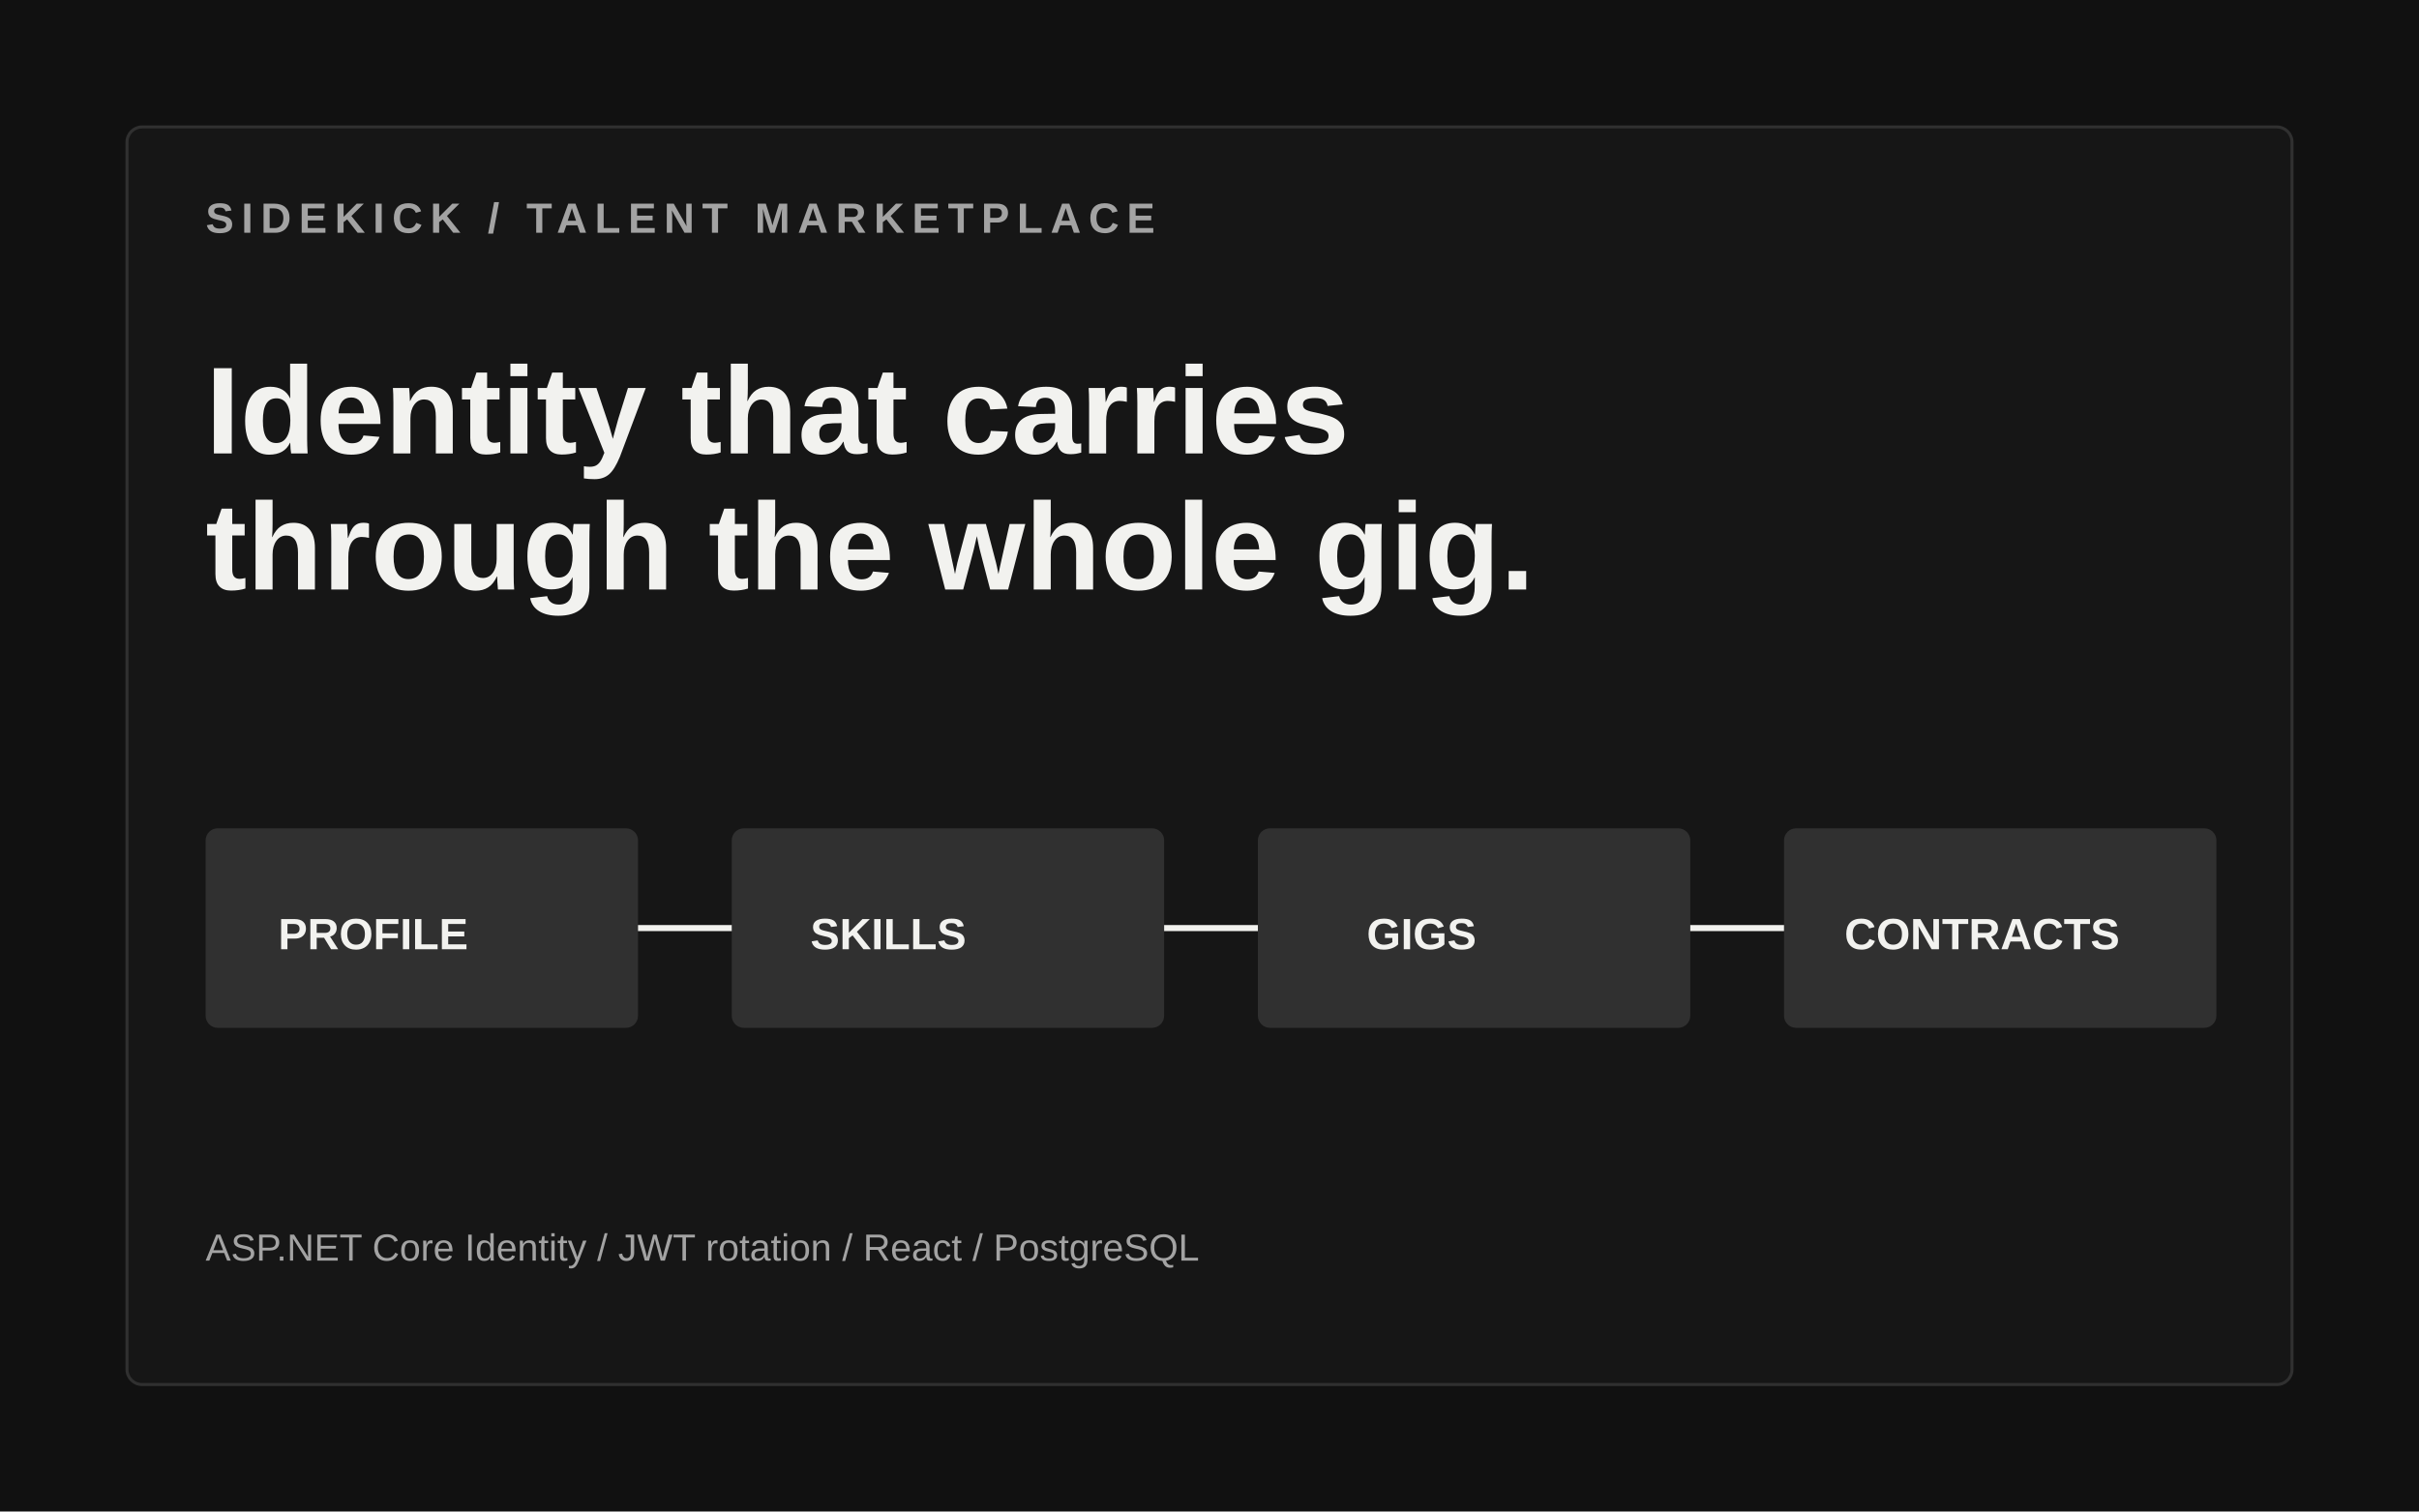
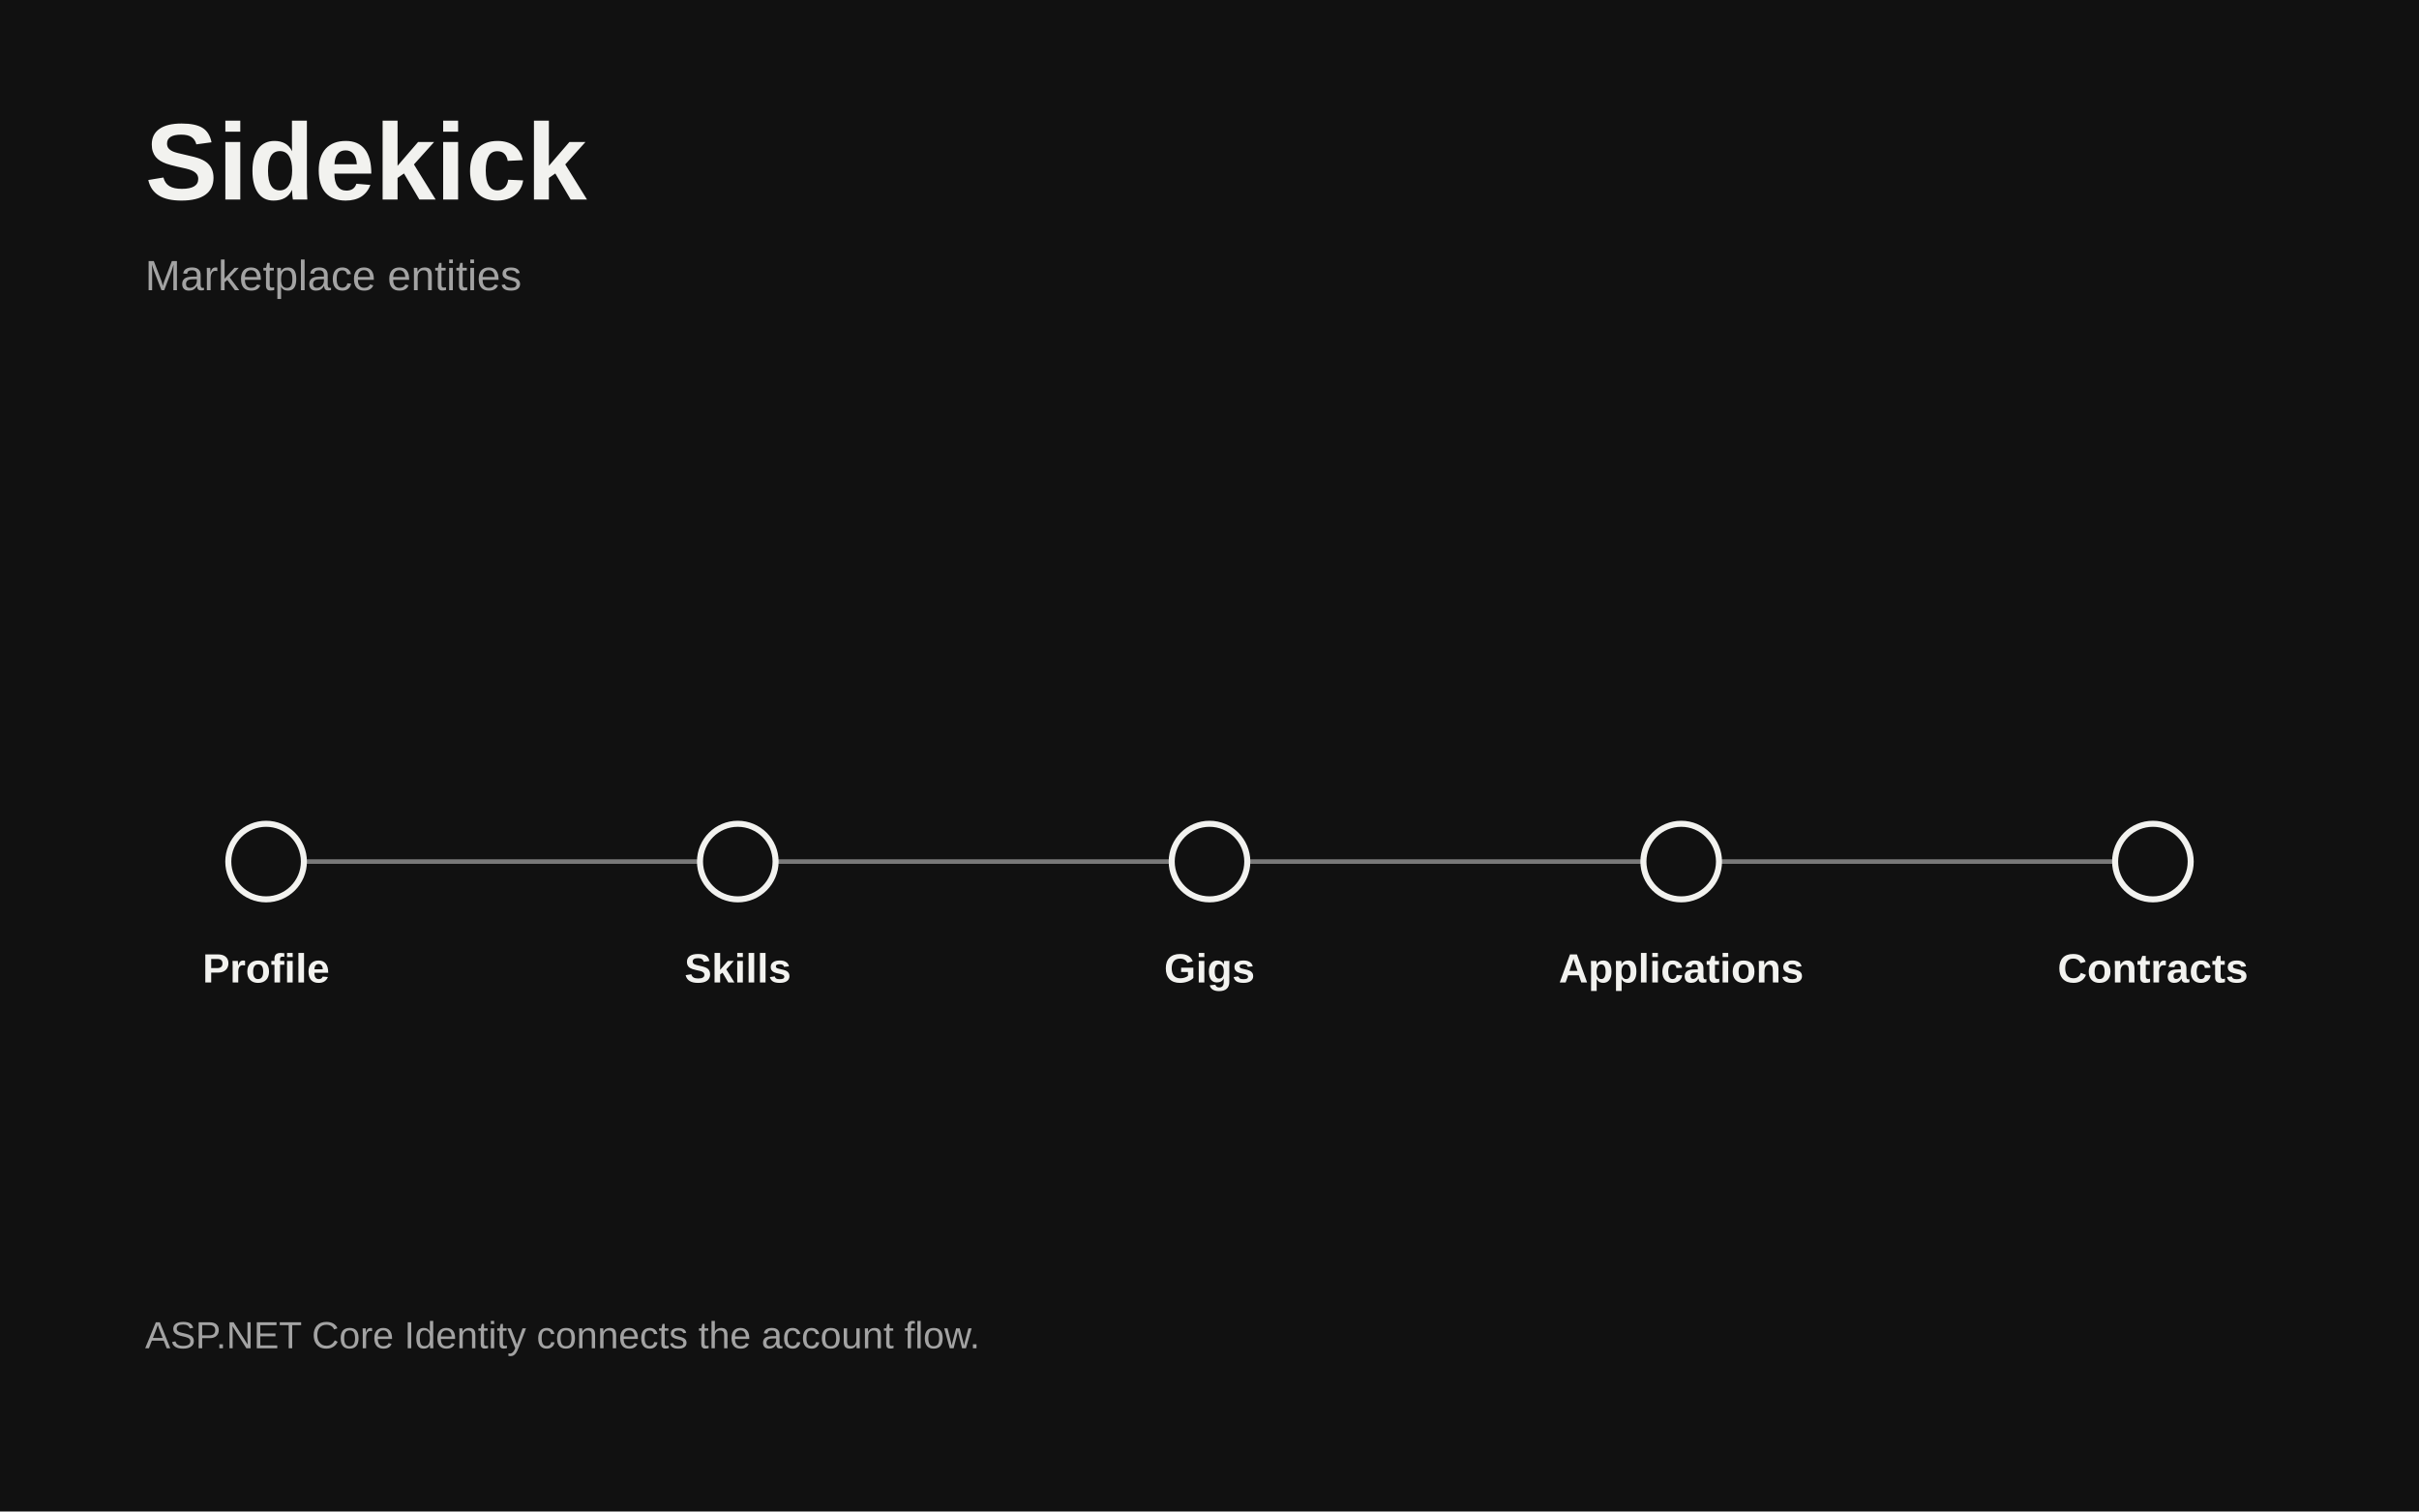
<svg xmlns="http://www.w3.org/2000/svg" viewBox="0 0 1600 1000" role="img" aria-labelledby="title desc">
  <rect width="1600" height="1000" fill="#111111" />
-   <rect x="84" y="84" width="1432" height="832" rx="10" fill="#161616" stroke="#303030" stroke-width="2" />
-   <text x="136" y="154" fill="#A3A3A3" font-family="Arial,sans-serif" font-size="28" font-weight="700" letter-spacing="5">SIDEKICK / TALENT MARKETPLACE</text>
-   <text x="136" y="300" fill="#F2F2EF" font-family="Arial,sans-serif" font-size="82" font-weight="700">Identity that carries</text>
-   <text x="136" y="390" fill="#F2F2EF" font-family="Arial,sans-serif" font-size="82" font-weight="700">through the whole gig.</text>
-   <g font-family="Arial,sans-serif" font-size="29" font-weight="700">
-     <g fill="#303030">
-       <rect x="136" y="548" width="286" height="132" rx="8" />
-       <rect x="484" y="548" width="286" height="132" rx="8" />
-       <rect x="832" y="548" width="286" height="132" rx="8" />
-       <rect x="1180" y="548" width="286" height="132" rx="8" />
-     </g>
-     <g fill="#F2F2EF">
-       <text x="184" y="628">PROFILE</text>
-       <text x="536" y="628">SKILLS</text>
-       <text x="904" y="628">GIGS</text>
-       <text x="1220" y="628">CONTRACTS</text>
-     </g>
-     <path d="M422 614h62M770 614h62M1118 614h62" stroke="#F2F2EF" stroke-width="4" />
+   <text x="96" y="132" fill="#F2F2EF" font-family="Arial,sans-serif" font-size="72" font-weight="700">Sidekick</text>
+   <text x="96" y="192" fill="#A3A3A3" font-family="Arial,sans-serif" font-size="28">Marketplace entities</text>
+   <path d="M176 570h1248" stroke="#797979" stroke-width="3" />
+   <g fill="#111111" stroke="#F2F2EF" stroke-width="4">
+     <circle cx="176" cy="570" r="25" />
+     <circle cx="488" cy="570" r="25" />
+     <circle cx="800" cy="570" r="25" />
+     <circle cx="1112" cy="570" r="25" />
+     <circle cx="1424" cy="570" r="25" />
  </g>
-   <text x="136" y="834" fill="#A3A3A3" font-family="Arial,sans-serif" font-size="25">ASP.NET Core Identity / JWT rotation / React / PostgreSQL</text>
+   <g fill="#F2F2EF" font-family="Arial,sans-serif" font-size="27" font-weight="700" text-anchor="middle">
+     <text x="176" y="650">Profile</text>
+     <text x="488" y="650">Skills</text>
+     <text x="800" y="650">Gigs</text>
+     <text x="1112" y="650">Applications</text>
+     <text x="1424" y="650">Contracts</text>
+   </g>
+   <text x="96" y="892" fill="#A3A3A3" font-family="Arial,sans-serif" font-size="25">ASP.NET Core Identity connects the account flow.</text>
</svg>
